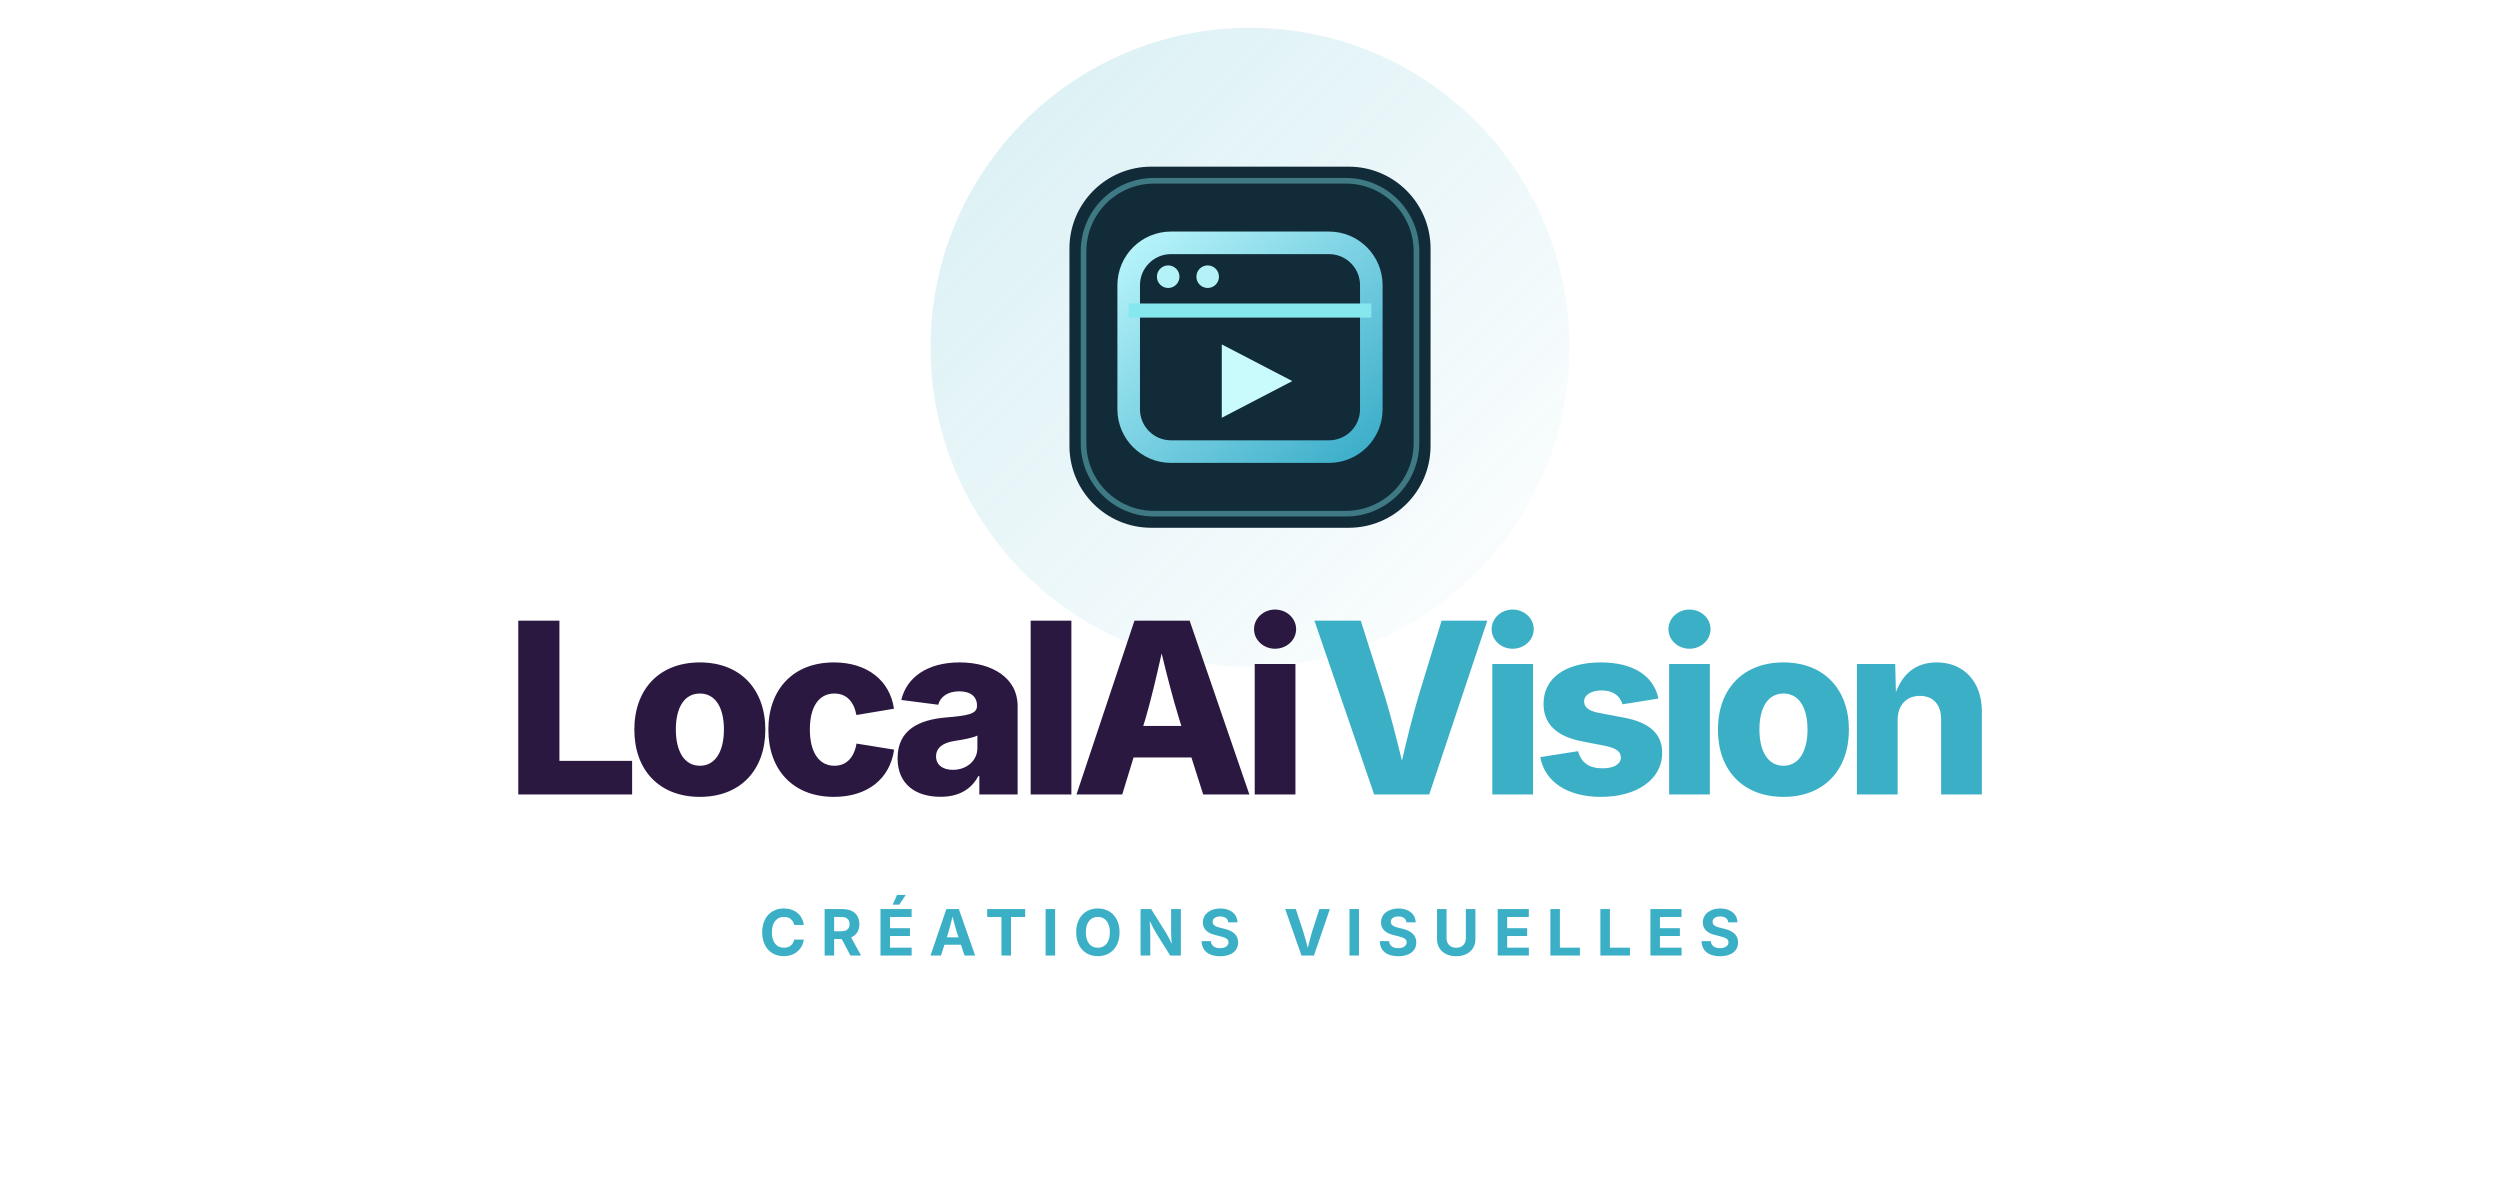
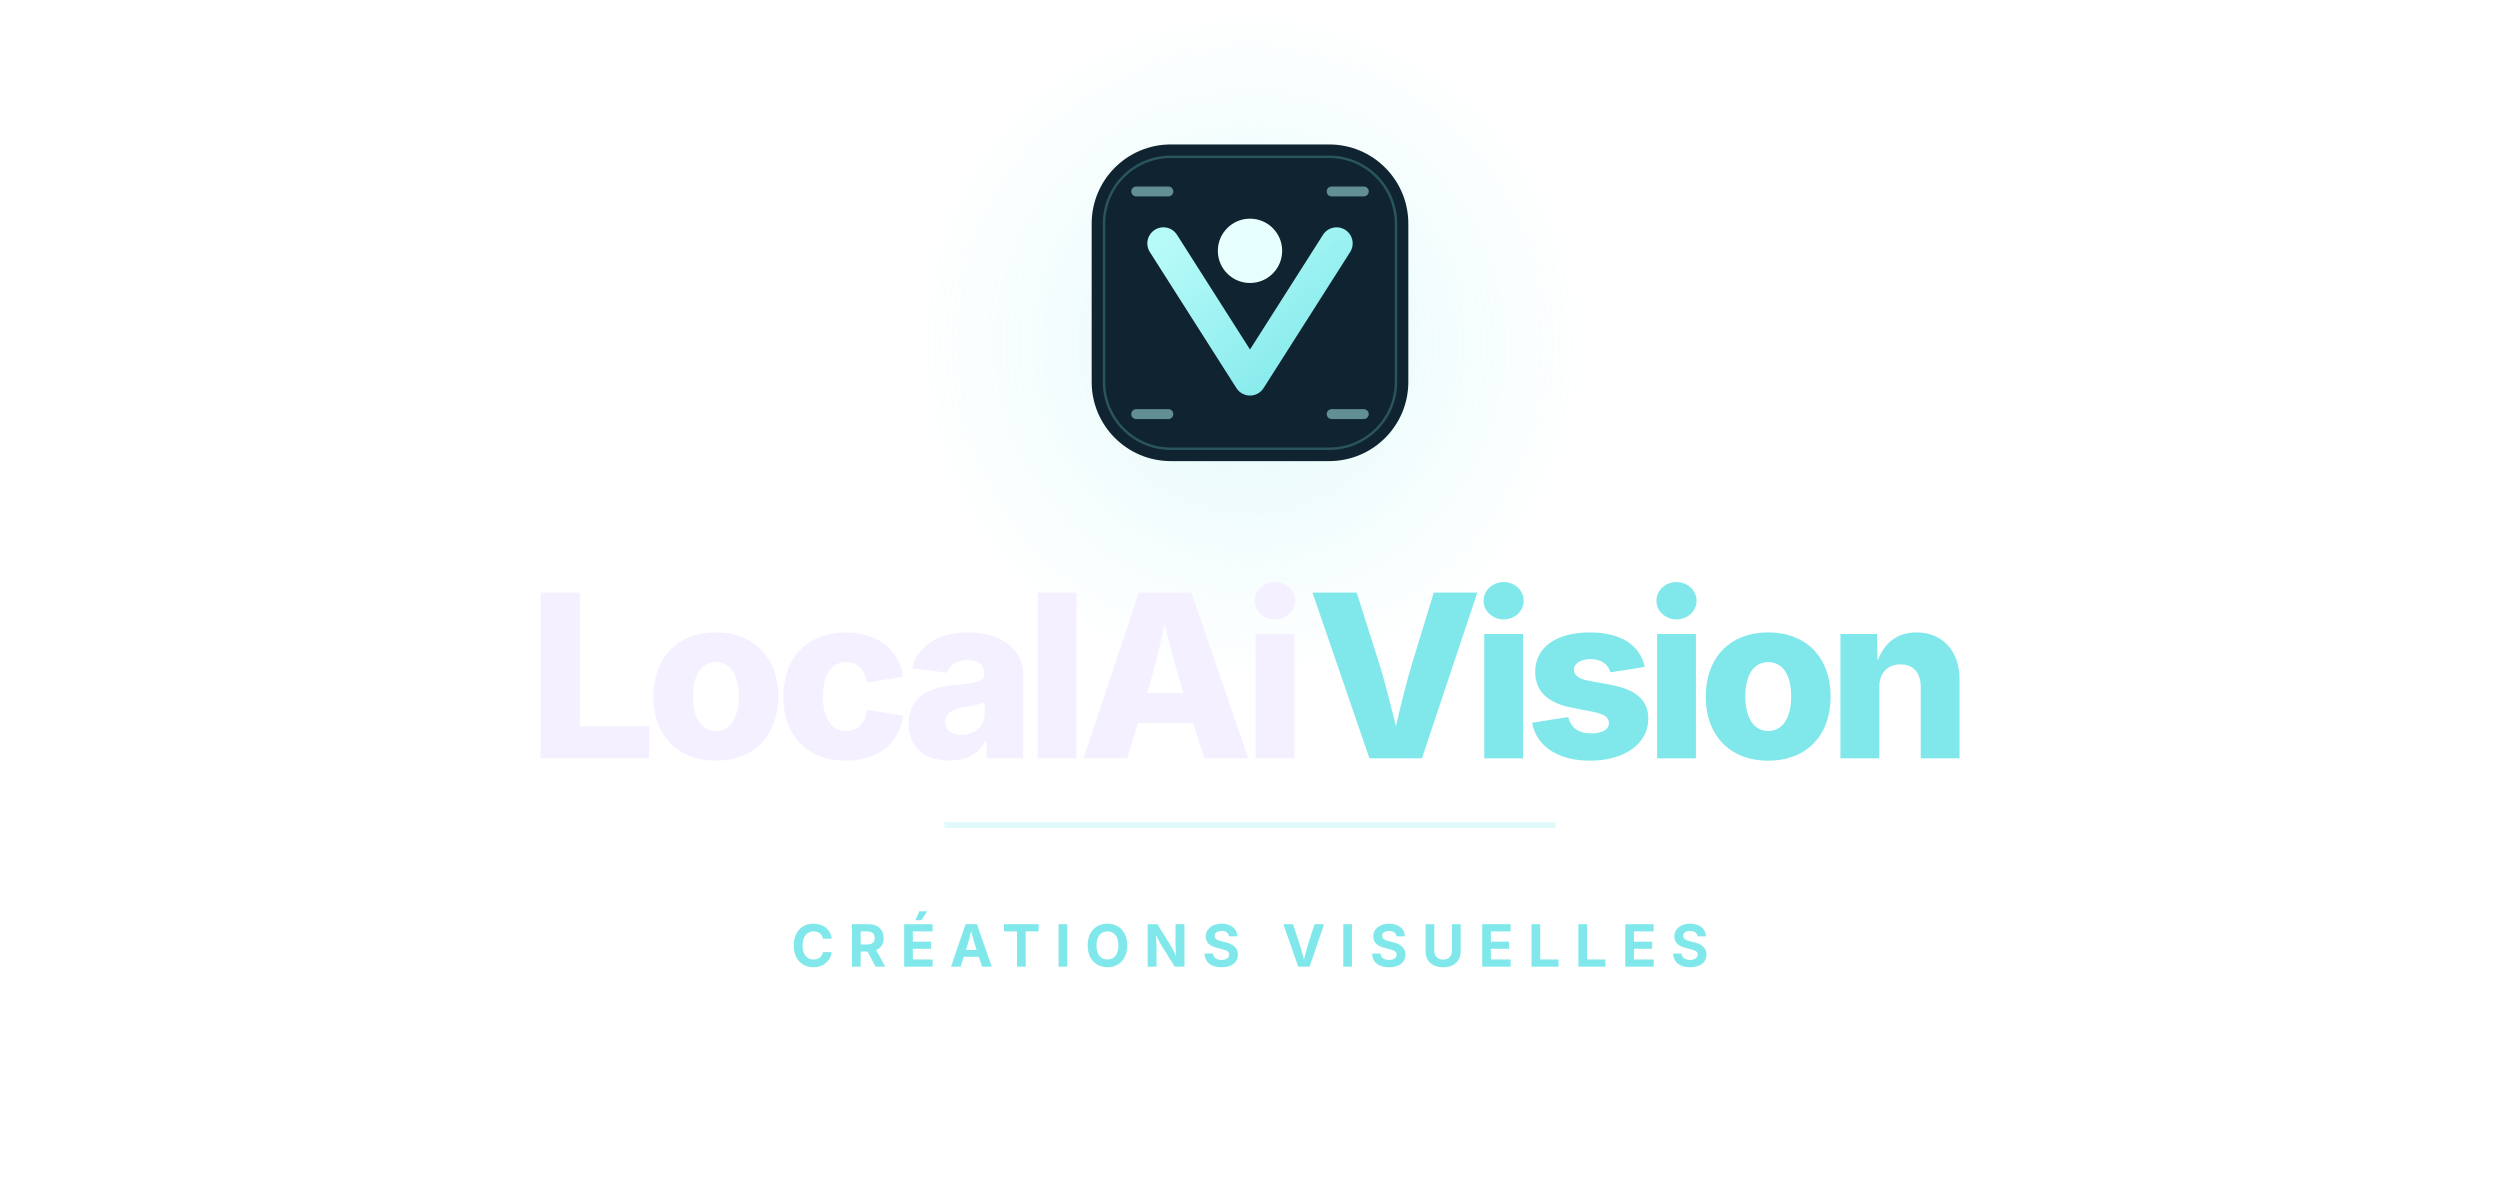
<svg xmlns="http://www.w3.org/2000/svg" viewBox="0 0 900 430" role="img" aria-label="LocalAiVision — CRÉATIONS VISUELLES">
  <defs>
-     <linearGradient id="subtle" x1="0" y1="0" x2="1" y2="1">
-       <stop stop-color="#3AAFC6" stop-opacity=".2" />
-       <stop offset="1" stop-color="#3AAFC6" stop-opacity="0" />
+     <radialGradient id="aura">
+       <stop stop-color="#80e8ea" stop-opacity=".22" />
+       <stop offset="1" stop-color="#80e8ea" stop-opacity="0" />
+     </radialGradient>
+     <linearGradient id="glyph" x1="0" y1="0" x2="1" y2="1">
+       <stop stop-color="#b7fbf9" />
+       <stop offset="1" stop-color="#80e8ea" />
    </linearGradient>
  </defs>
  <rect width="900" height="430" fill="none" />
-   <circle cx="450" cy="125" r="115" fill="url(#subtle)" />
-   <svg x="385" y="60" width="130" height="130" viewBox="0 0 128 128">
-     <defs>
-       <linearGradient id="v" x1="0" x2="1" y1="0" y2="1">
-         <stop stop-color="#B8F4FB" />
-         <stop offset="1" stop-color="#3BADC9" />
-       </linearGradient>
-     </defs>
-     <rect width="128" height="128" rx="29" fill="#112B39" />
-     <rect x="5" y="5" width="118" height="118" rx="25" stroke="#7EE8ED" stroke-opacity=".42" stroke-width="2" fill="none" />
-     <rect x="21" y="27" width="86" height="74" rx="15" stroke="url(#v)" stroke-width="8" fill="none" />
-     <path d="M21 51h86" stroke="#86E8EF" stroke-width="5" />
-     <path d="M54 63 79 76 54 89Z" fill="#C9FAFC" />
-     <circle cx="35" cy="39" r="4" fill="#B3F3F7" />
-     <circle cx="49" cy="39" r="4" fill="#B3F3F7" />
+   <circle cx="450" cy="124" r="122" fill="url(#aura)" />
+   <svg x="393" y="52" width="114" height="114" viewBox="0 0 128 128">
+     <rect width="128" height="128" rx="32" fill="#0f2430" />
+     <rect x="5" y="5" width="118" height="118" rx="27" fill="none" stroke="#80e8ea" stroke-opacity=".25" />
+     <path d="M18 19h13M97 19h13M18 109h13M97 109h13" stroke="#b7fbf9" stroke-opacity=".5" stroke-width="4" stroke-linecap="round" />
+     <path d="M29 40 64 95 99 40" fill="none" stroke="url(#glyph)" stroke-width="13" stroke-linecap="round" stroke-linejoin="round" />
+     <circle cx="64" cy="43" r="13" fill="#e7ffff" />
  </svg>
-   <text x="450" y="286" font-family="Inter,Segoe UI,Arial,sans-serif" font-size="86" font-weight="760" letter-spacing="-5" text-anchor="middle" fill="#2a1841">LocalAi<tspan fill="#3AAFC6">Vision</tspan>
+   <text x="450" y="273" text-anchor="middle" fill="#f5f0ff" font-family="Inter, Segoe UI, Arial, sans-serif" font-size="82" font-weight="770" letter-spacing="-4">LocalAi<tspan fill="#80e8ea">Vision</tspan>
  </text>
-   <text x="450" y="344" font-family="Inter,Segoe UI,Arial,sans-serif" font-size="23" font-weight="700" letter-spacing="5" text-anchor="middle" fill="#3AAFC6">CRÉATIONS VISUELLES</text>
+   <path d="M340 297h220" stroke="#80e8ea" stroke-opacity=".24" stroke-width="2" />
+   <text x="450" y="348" text-anchor="middle" fill="#80e8ea" font-family="Inter, Segoe UI, Arial, sans-serif" font-size="21" font-weight="700" letter-spacing="5">CRÉATIONS VISUELLES</text>
</svg>
